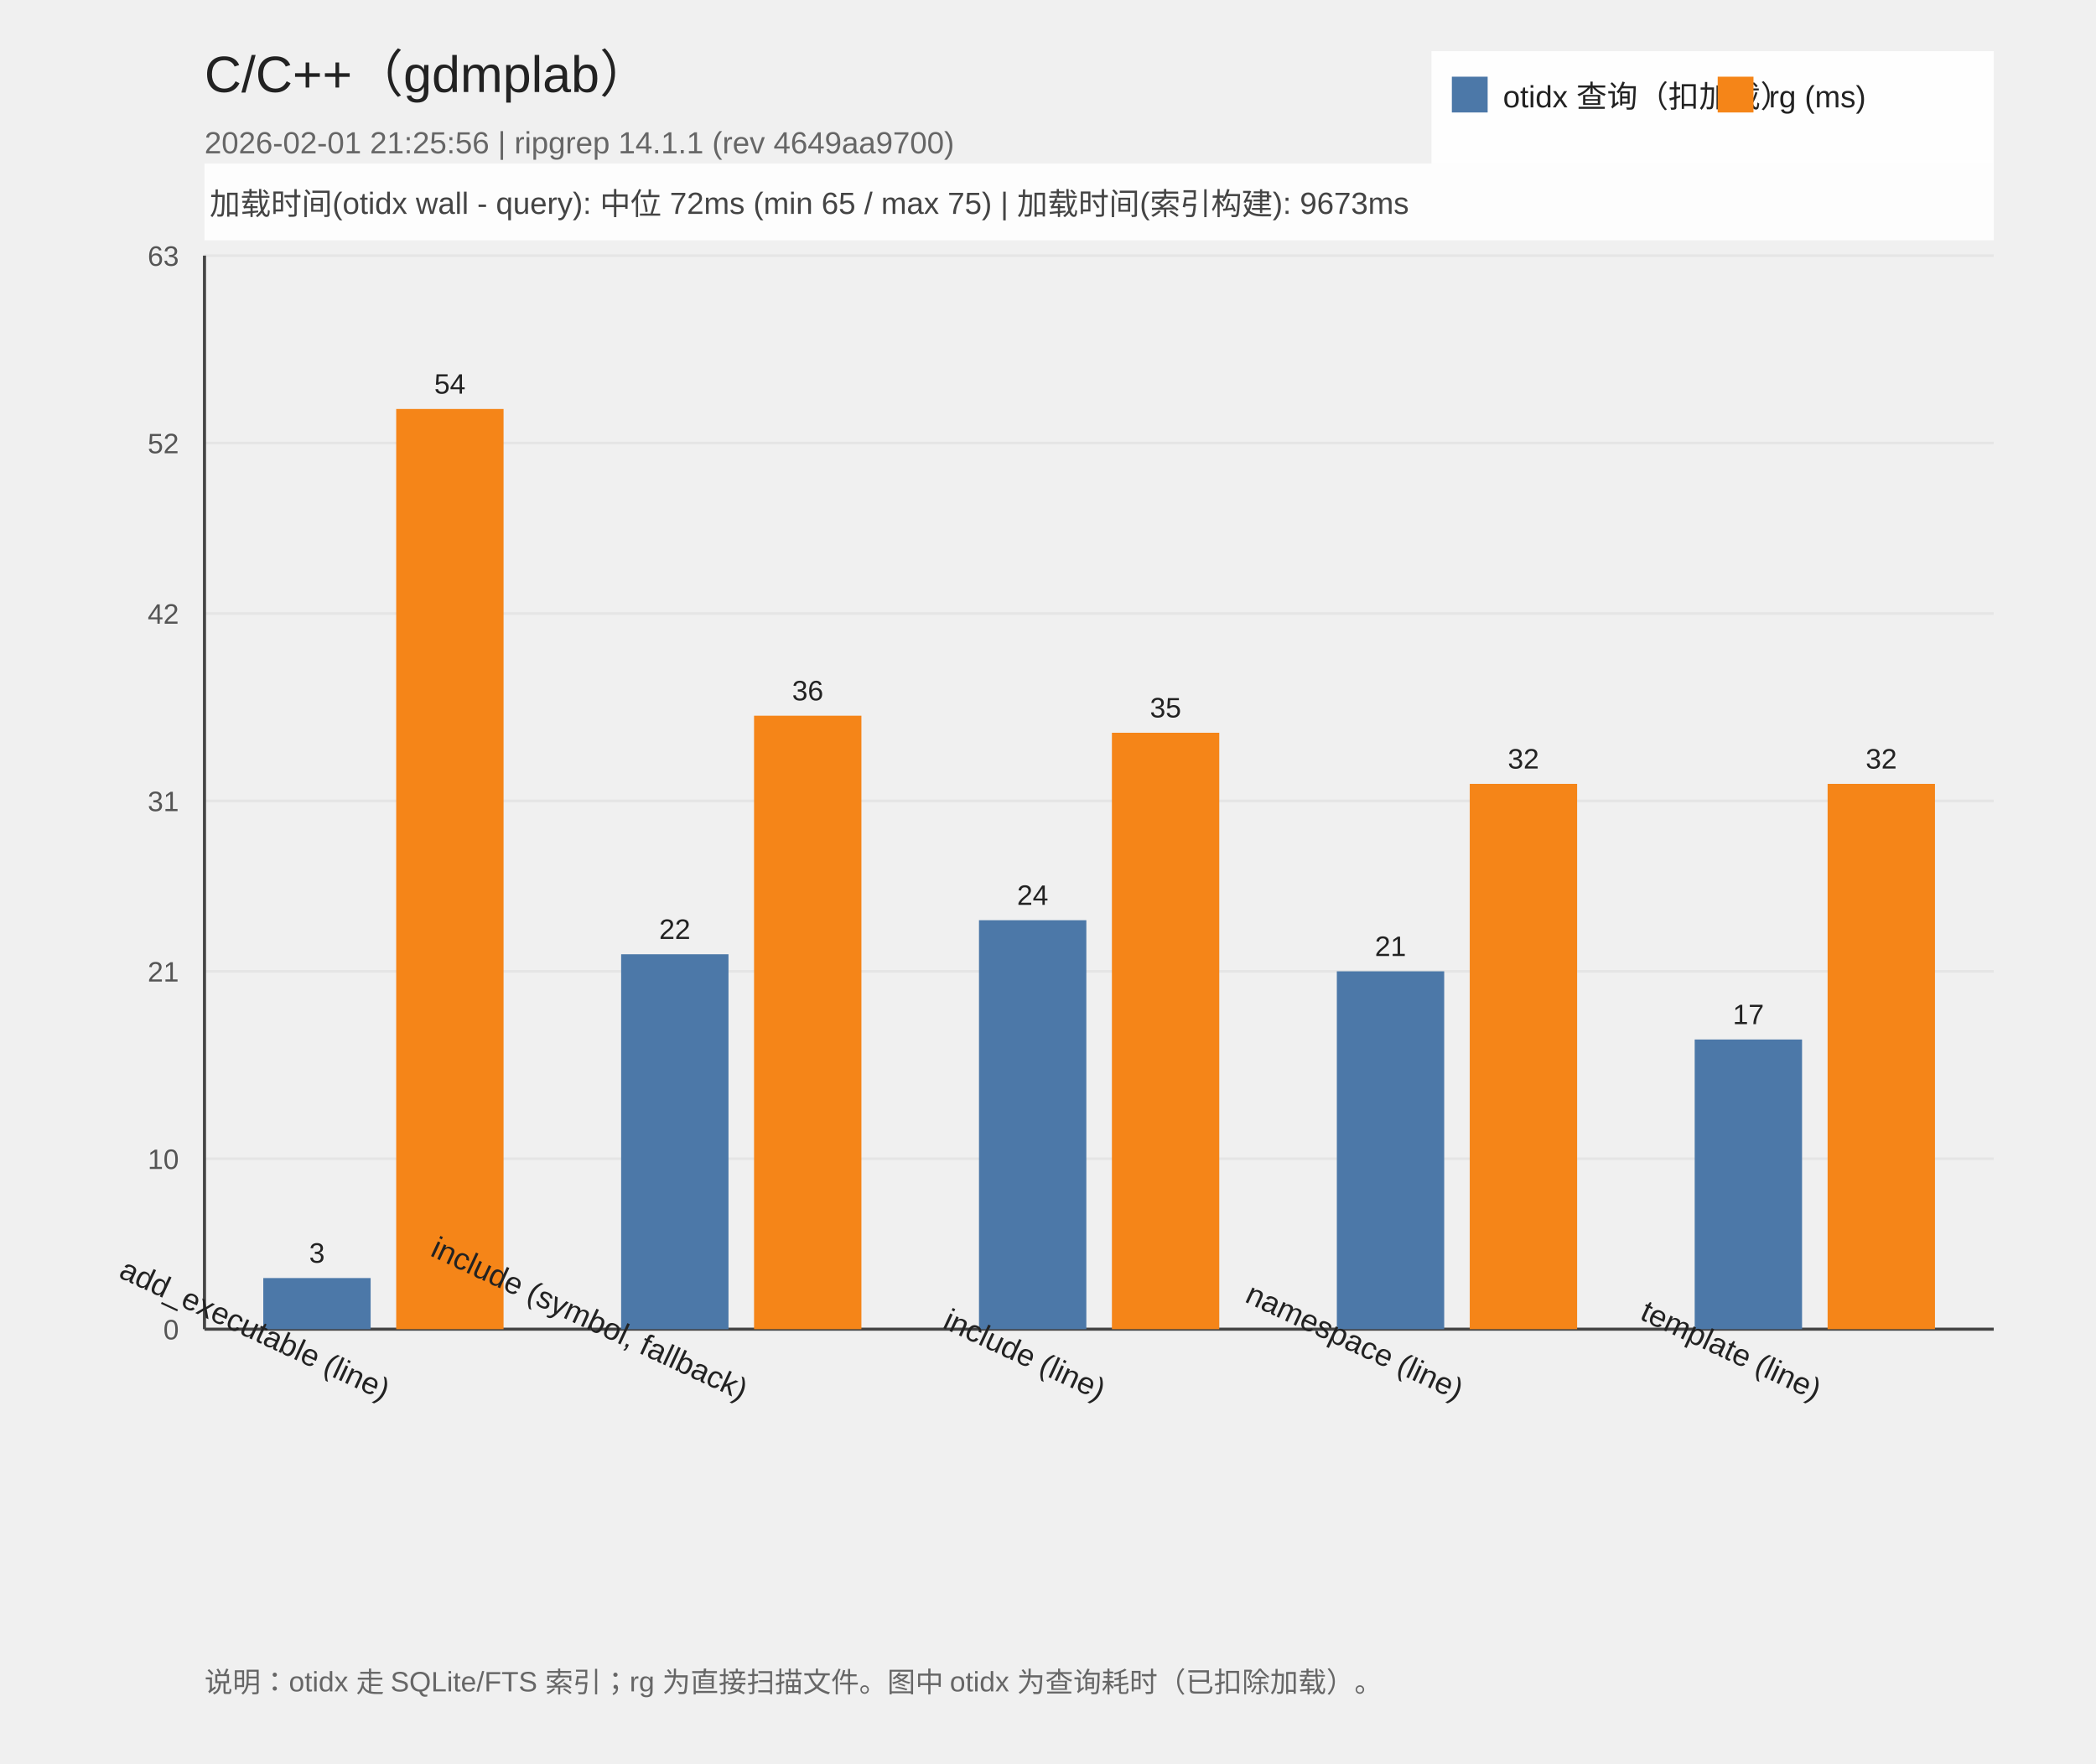
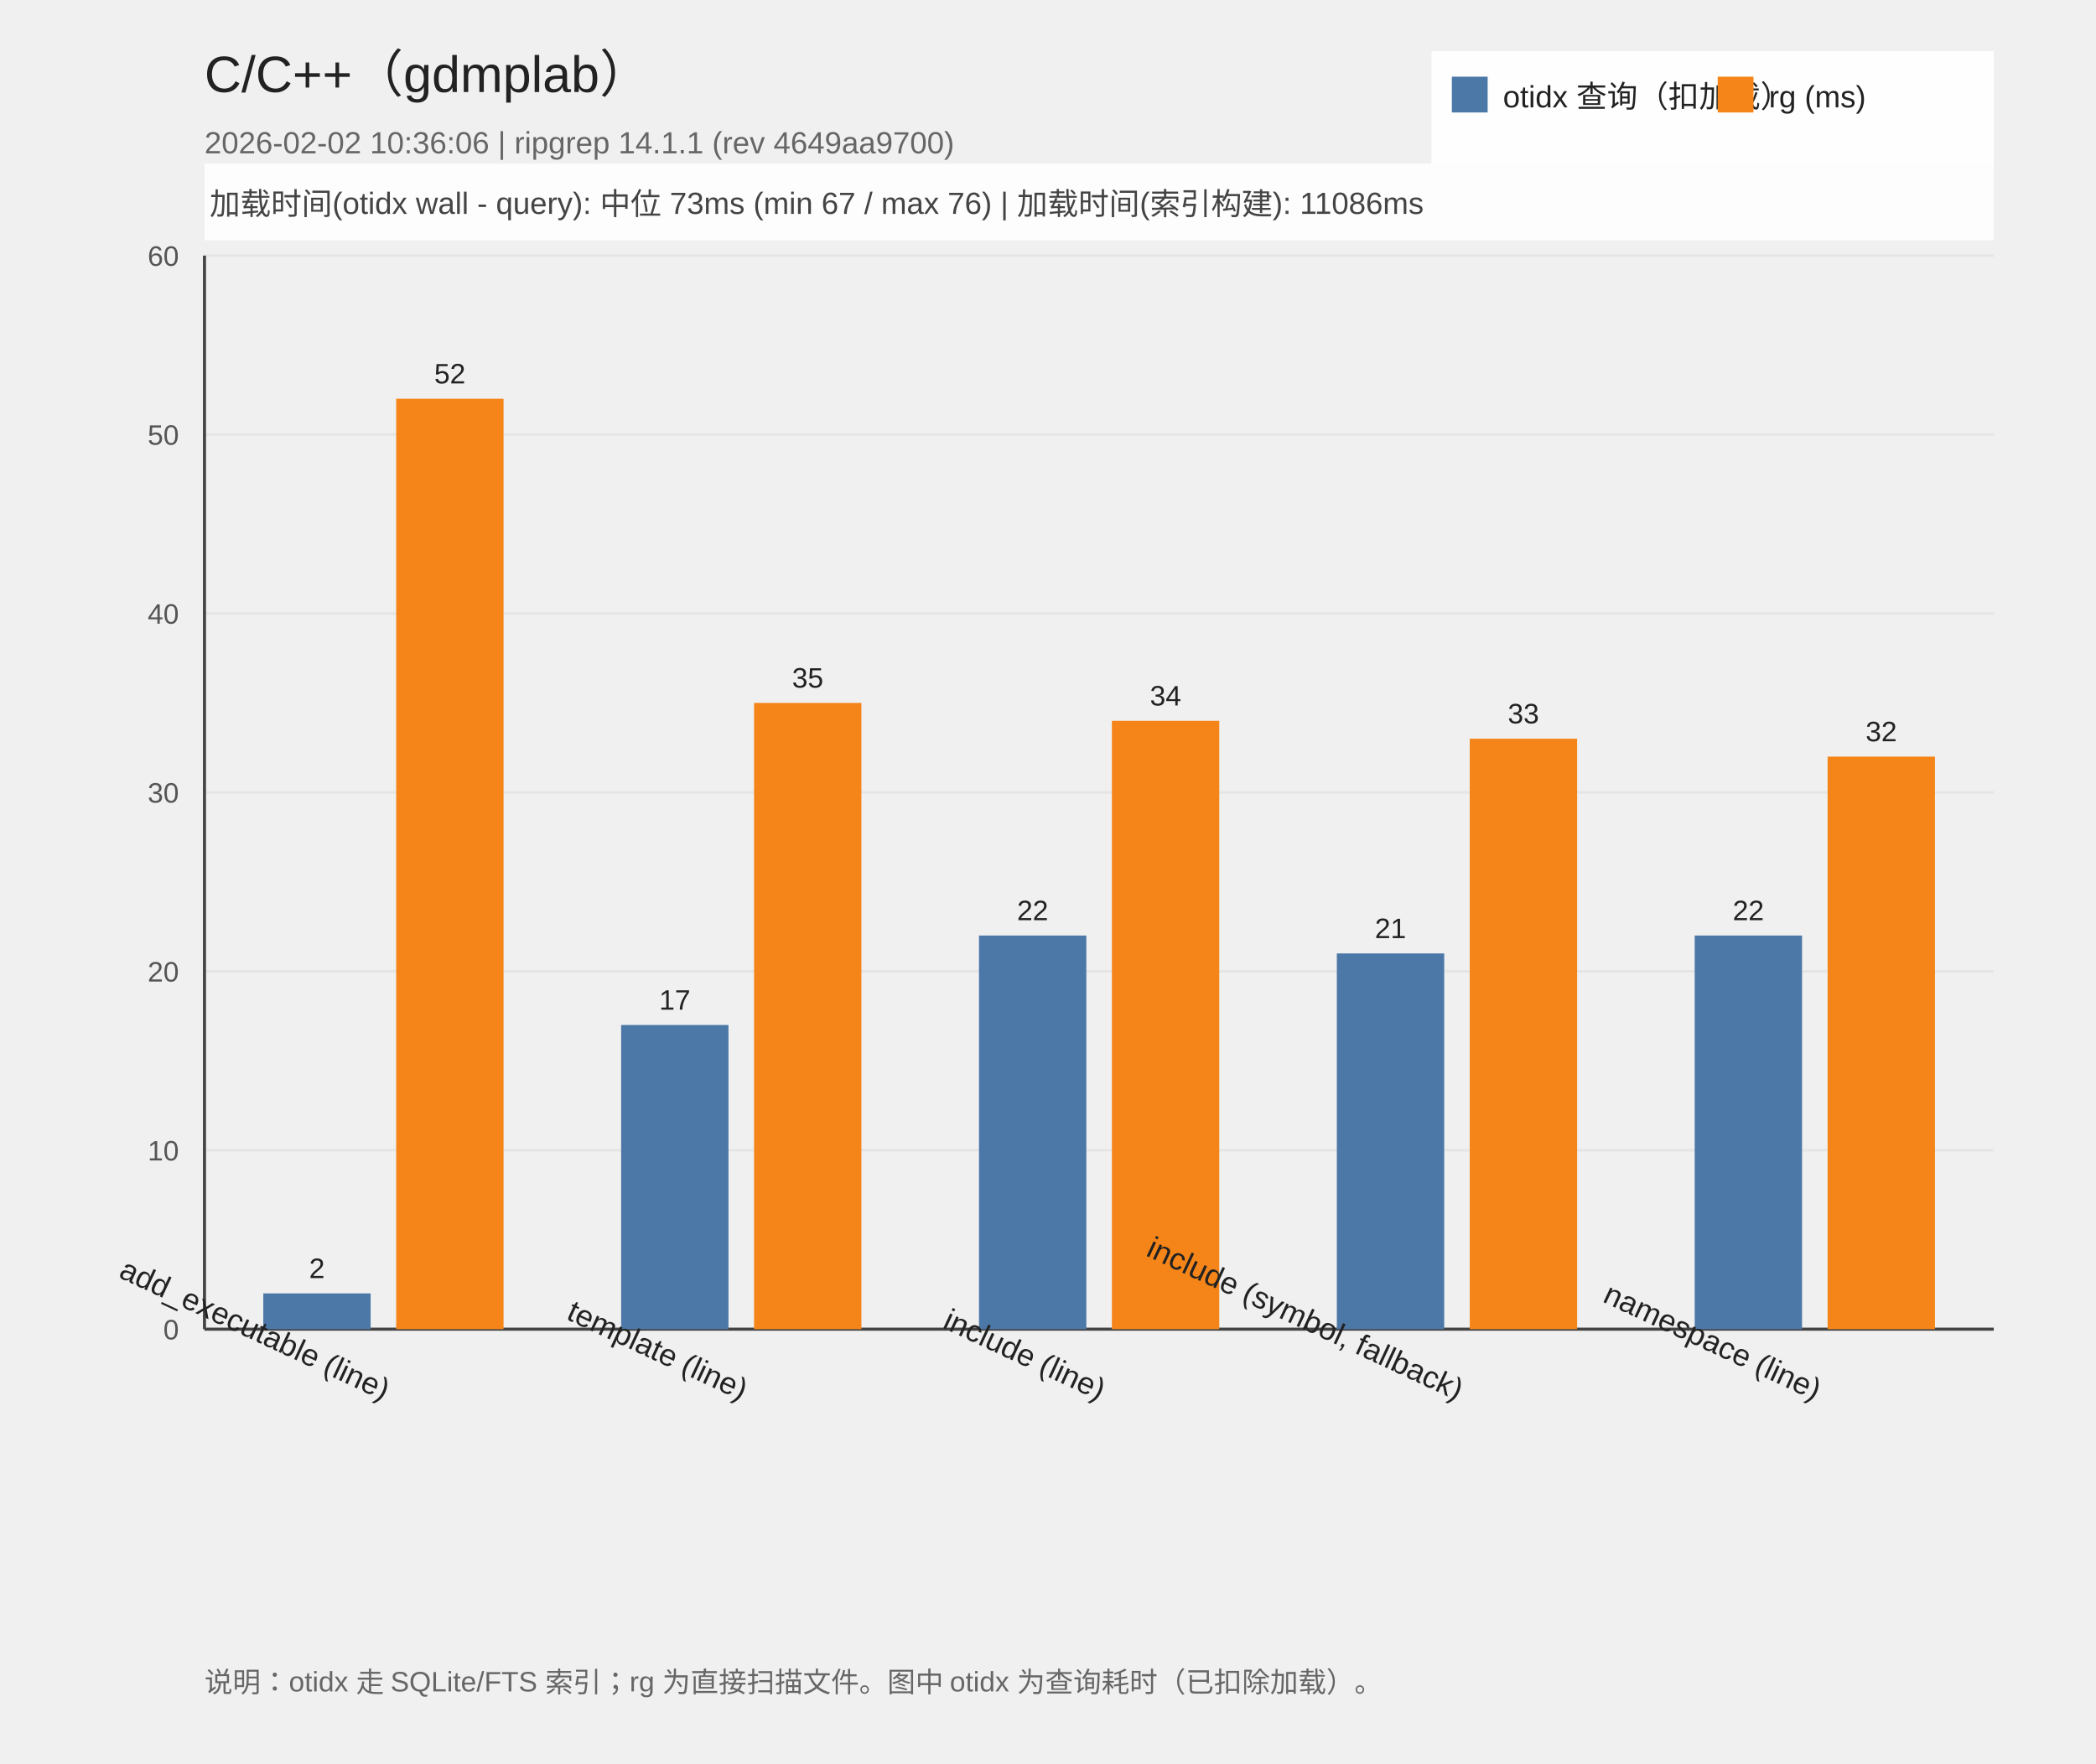
<svg xmlns="http://www.w3.org/2000/svg" width="820" height="690" viewBox="0 0 820 690">
  <style>text{font-family:Segoe UI, Microsoft YaHei, Arial, sans-serif;}</style>
  <text x="80" y="36" font-size="20" fill="#222">C/C++（gdmplab）</text>
-   <text x="80" y="60" font-size="12" fill="#666">2026-02-01 21:25:56 | ripgrep 14.1.1 (rev 4649aa9700)</text>
+   <text x="80" y="60" font-size="12" fill="#666">2026-02-02 10:36:06 | ripgrep 14.1.1 (rev 4649aa9700)</text>
  <rect x="560" y="20" width="220" height="44" fill="white" opacity="0.9" />
  <rect x="568" y="30" width="14" height="14" fill="#4C78A8" />
  <text x="588" y="42" font-size="12" fill="#222">otidx 查询（扣加载）</text>
  <rect x="672" y="30" width="14" height="14" fill="#F58518" />
  <text x="692" y="42" font-size="12" fill="#222">rg (ms)</text>
  <rect x="80" y="64" width="700" height="30" fill="white" opacity="0.85" />
-   <text x="82" y="84" font-size="12" fill="#444">加载时间(otidx wall - query): 中位 72ms (min 65 / max 75) | 加载时间(索引构建): 9673ms</text>
+   <text x="82" y="84" font-size="12" fill="#444">加载时间(otidx wall - query): 中位 73ms (min 67 / max 76) | 加载时间(索引构建): 11086ms</text>
  <line x1="80" y1="520.00" x2="780" y2="520.00" stroke="#e5e5e5" stroke-width="1" />
  <text x="70" y="524.00" font-size="11" text-anchor="end" fill="#555">0</text>
-   <line x1="80" y1="453.33" x2="780" y2="453.33" stroke="#e5e5e5" stroke-width="1" />
-   <text x="70" y="457.33" font-size="11" text-anchor="end" fill="#555">10</text>
+   <line x1="80" y1="450.00" x2="780" y2="450.00" stroke="#e5e5e5" stroke-width="1" />
+   <text x="70" y="454.00" font-size="11" text-anchor="end" fill="#555">10</text>
  <line x1="80" y1="380.00" x2="780" y2="380.00" stroke="#e5e5e5" stroke-width="1" />
-   <text x="70" y="384.00" font-size="11" text-anchor="end" fill="#555">21</text>
-   <line x1="80" y1="313.33" x2="780" y2="313.33" stroke="#e5e5e5" stroke-width="1" />
-   <text x="70" y="317.33" font-size="11" text-anchor="end" fill="#555">31</text>
+   <text x="70" y="384.00" font-size="11" text-anchor="end" fill="#555">20</text>
+   <line x1="80" y1="310.00" x2="780" y2="310.00" stroke="#e5e5e5" stroke-width="1" />
+   <text x="70" y="314.00" font-size="11" text-anchor="end" fill="#555">30</text>
  <line x1="80" y1="240.00" x2="780" y2="240.00" stroke="#e5e5e5" stroke-width="1" />
-   <text x="70" y="244.00" font-size="11" text-anchor="end" fill="#555">42</text>
-   <line x1="80" y1="173.33" x2="780" y2="173.33" stroke="#e5e5e5" stroke-width="1" />
-   <text x="70" y="177.33" font-size="11" text-anchor="end" fill="#555">52</text>
+   <text x="70" y="244.00" font-size="11" text-anchor="end" fill="#555">40</text>
+   <line x1="80" y1="170.00" x2="780" y2="170.00" stroke="#e5e5e5" stroke-width="1" />
+   <text x="70" y="174.00" font-size="11" text-anchor="end" fill="#555">50</text>
  <line x1="80" y1="100.00" x2="780" y2="100.00" stroke="#e5e5e5" stroke-width="1" />
-   <text x="70" y="104.00" font-size="11" text-anchor="end" fill="#555">63</text>
+   <text x="70" y="104.00" font-size="11" text-anchor="end" fill="#555">60</text>
  <line x1="80" y1="520" x2="780" y2="520" stroke="#444" stroke-width="1.2" />
  <line x1="80" y1="100" x2="80" y2="520" stroke="#444" stroke-width="1.2" />
-   <rect x="103.00" y="500.00" width="42" height="20.00" fill="#4C78A8" />
-   <rect x="155.00" y="160.00" width="42" height="360.00" fill="#F58518" />
-   <text x="124.00" y="494.00" font-size="11" text-anchor="middle" fill="#222">3</text>
-   <text x="176.00" y="154.00" font-size="11" text-anchor="middle" fill="#222">54</text>
+   <rect x="103.00" y="506.00" width="42" height="14.00" fill="#4C78A8" />
+   <rect x="155.00" y="156.00" width="42" height="364.00" fill="#F58518" />
+   <text x="124.00" y="500.00" font-size="11" text-anchor="middle" fill="#222">2</text>
+   <text x="176.00" y="150.00" font-size="11" text-anchor="middle" fill="#222">52</text>
  <text x="150.00" y="548.00" font-size="12" text-anchor="end" fill="#222" transform="rotate(25 150.00 548.00)">add_executable (line)</text>
-   <rect x="243.00" y="373.33" width="42" height="146.67" fill="#4C78A8" />
-   <rect x="295.00" y="280.00" width="42" height="240.00" fill="#F58518" />
-   <text x="264.00" y="367.33" font-size="11" text-anchor="middle" fill="#222">22</text>
-   <text x="316.00" y="274.00" font-size="11" text-anchor="middle" fill="#222">36</text>
-   <text x="290.00" y="548.00" font-size="12" text-anchor="end" fill="#222" transform="rotate(25 290.00 548.00)">include (symbol, fallback)</text>
-   <rect x="383.00" y="360.00" width="42" height="160.00" fill="#4C78A8" />
-   <rect x="435.00" y="286.67" width="42" height="233.33" fill="#F58518" />
-   <text x="404.00" y="354.00" font-size="11" text-anchor="middle" fill="#222">24</text>
-   <text x="456.00" y="280.67" font-size="11" text-anchor="middle" fill="#222">35</text>
+   <rect x="243.00" y="401.00" width="42" height="119.00" fill="#4C78A8" />
+   <rect x="295.00" y="275.00" width="42" height="245.00" fill="#F58518" />
+   <text x="264.00" y="395.00" font-size="11" text-anchor="middle" fill="#222">17</text>
+   <text x="316.00" y="269.00" font-size="11" text-anchor="middle" fill="#222">35</text>
+   <text x="290.00" y="548.00" font-size="12" text-anchor="end" fill="#222" transform="rotate(25 290.00 548.00)">template (line)</text>
+   <rect x="383.00" y="366.00" width="42" height="154.00" fill="#4C78A8" />
+   <rect x="435.00" y="282.00" width="42" height="238.00" fill="#F58518" />
+   <text x="404.00" y="360.00" font-size="11" text-anchor="middle" fill="#222">22</text>
+   <text x="456.00" y="276.00" font-size="11" text-anchor="middle" fill="#222">34</text>
  <text x="430.00" y="548.00" font-size="12" text-anchor="end" fill="#222" transform="rotate(25 430.00 548.00)">include (line)</text>
-   <rect x="523.00" y="380.00" width="42" height="140.00" fill="#4C78A8" />
-   <rect x="575.00" y="306.67" width="42" height="213.33" fill="#F58518" />
-   <text x="544.00" y="374.00" font-size="11" text-anchor="middle" fill="#222">21</text>
-   <text x="596.00" y="300.67" font-size="11" text-anchor="middle" fill="#222">32</text>
-   <text x="570.00" y="548.00" font-size="12" text-anchor="end" fill="#222" transform="rotate(25 570.00 548.00)">namespace (line)</text>
-   <rect x="663.00" y="406.67" width="42" height="113.33" fill="#4C78A8" />
-   <rect x="715.00" y="306.67" width="42" height="213.33" fill="#F58518" />
-   <text x="684.00" y="400.67" font-size="11" text-anchor="middle" fill="#222">17</text>
-   <text x="736.00" y="300.67" font-size="11" text-anchor="middle" fill="#222">32</text>
-   <text x="710.00" y="548.00" font-size="12" text-anchor="end" fill="#222" transform="rotate(25 710.00 548.00)">template (line)</text>
+   <rect x="523.00" y="373.00" width="42" height="147.00" fill="#4C78A8" />
+   <rect x="575.00" y="289.00" width="42" height="231.00" fill="#F58518" />
+   <text x="544.00" y="367.00" font-size="11" text-anchor="middle" fill="#222">21</text>
+   <text x="596.00" y="283.00" font-size="11" text-anchor="middle" fill="#222">33</text>
+   <text x="570.00" y="548.00" font-size="12" text-anchor="end" fill="#222" transform="rotate(25 570.00 548.00)">include (symbol, fallback)</text>
+   <rect x="663.00" y="366.00" width="42" height="154.00" fill="#4C78A8" />
+   <rect x="715.00" y="296.00" width="42" height="224.00" fill="#F58518" />
+   <text x="684.00" y="360.00" font-size="11" text-anchor="middle" fill="#222">22</text>
+   <text x="736.00" y="290.00" font-size="11" text-anchor="middle" fill="#222">32</text>
+   <text x="710.00" y="548.00" font-size="12" text-anchor="end" fill="#222" transform="rotate(25 710.00 548.00)">namespace (line)</text>
  <text x="80" y="662" font-size="11" fill="#666">说明：otidx 走 SQLite/FTS 索引；rg 为直接扫描文件。图中 otidx 为查询耗时（已扣除加载）。</text>
</svg>
